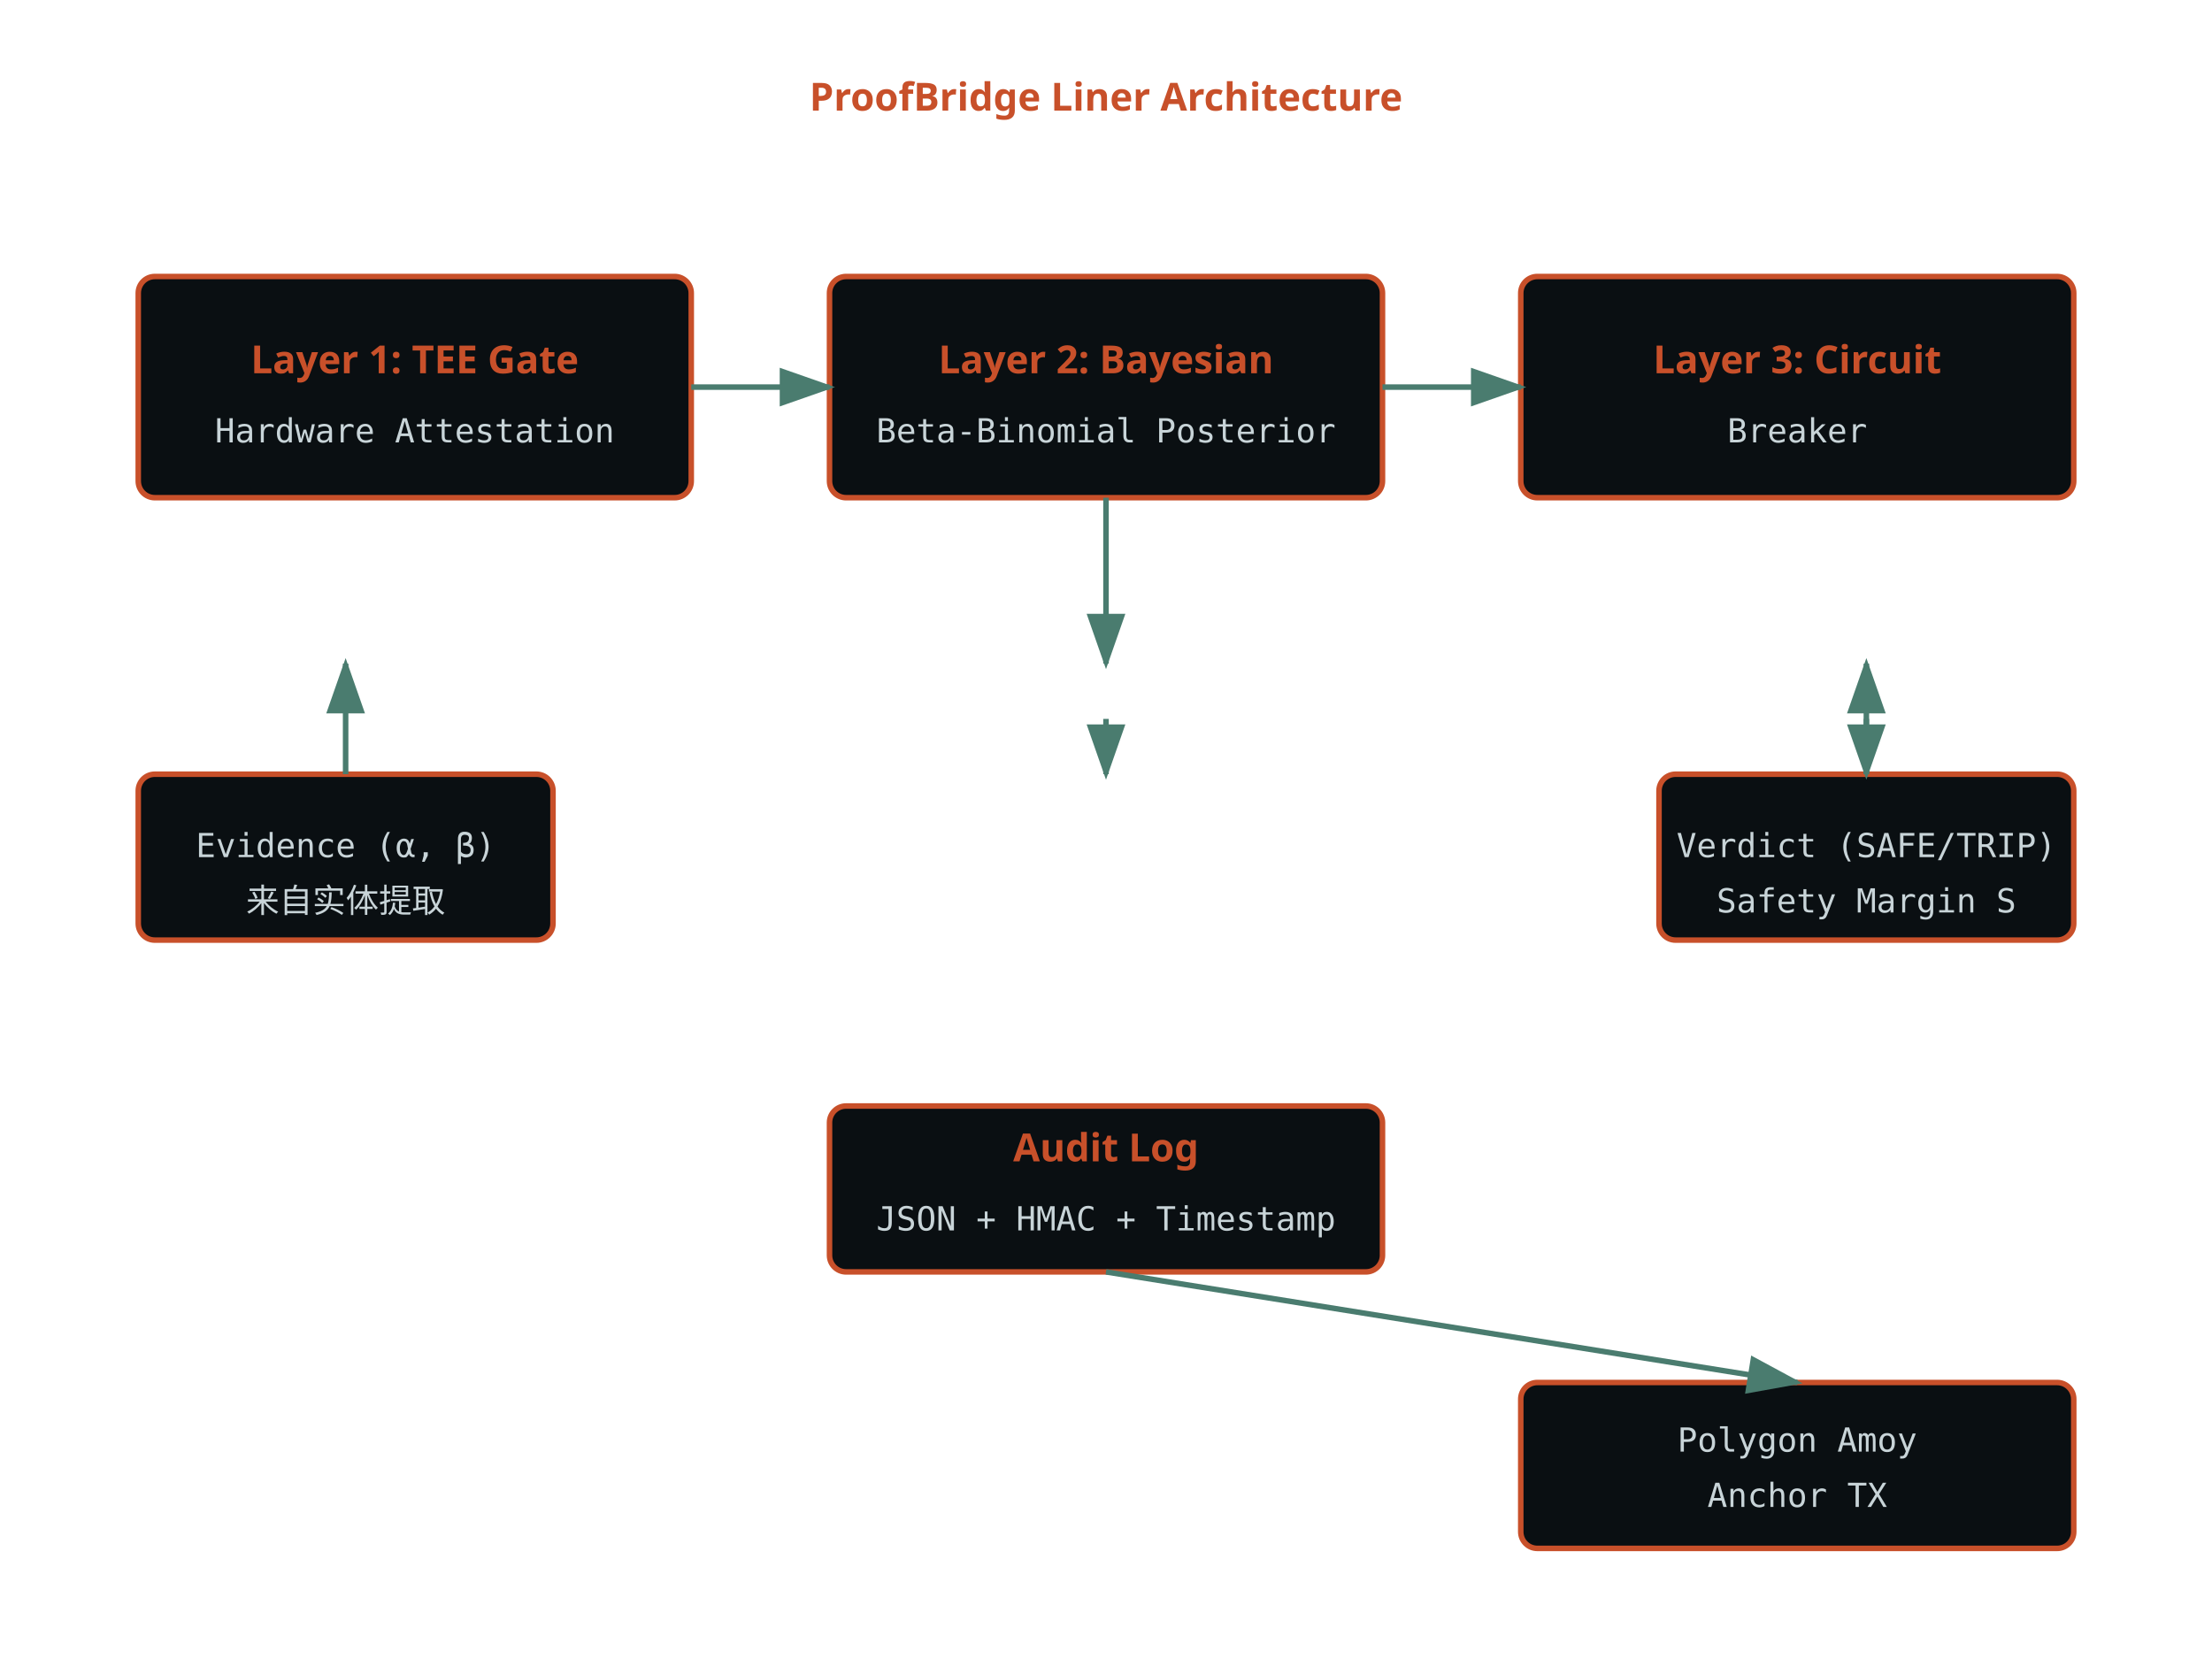
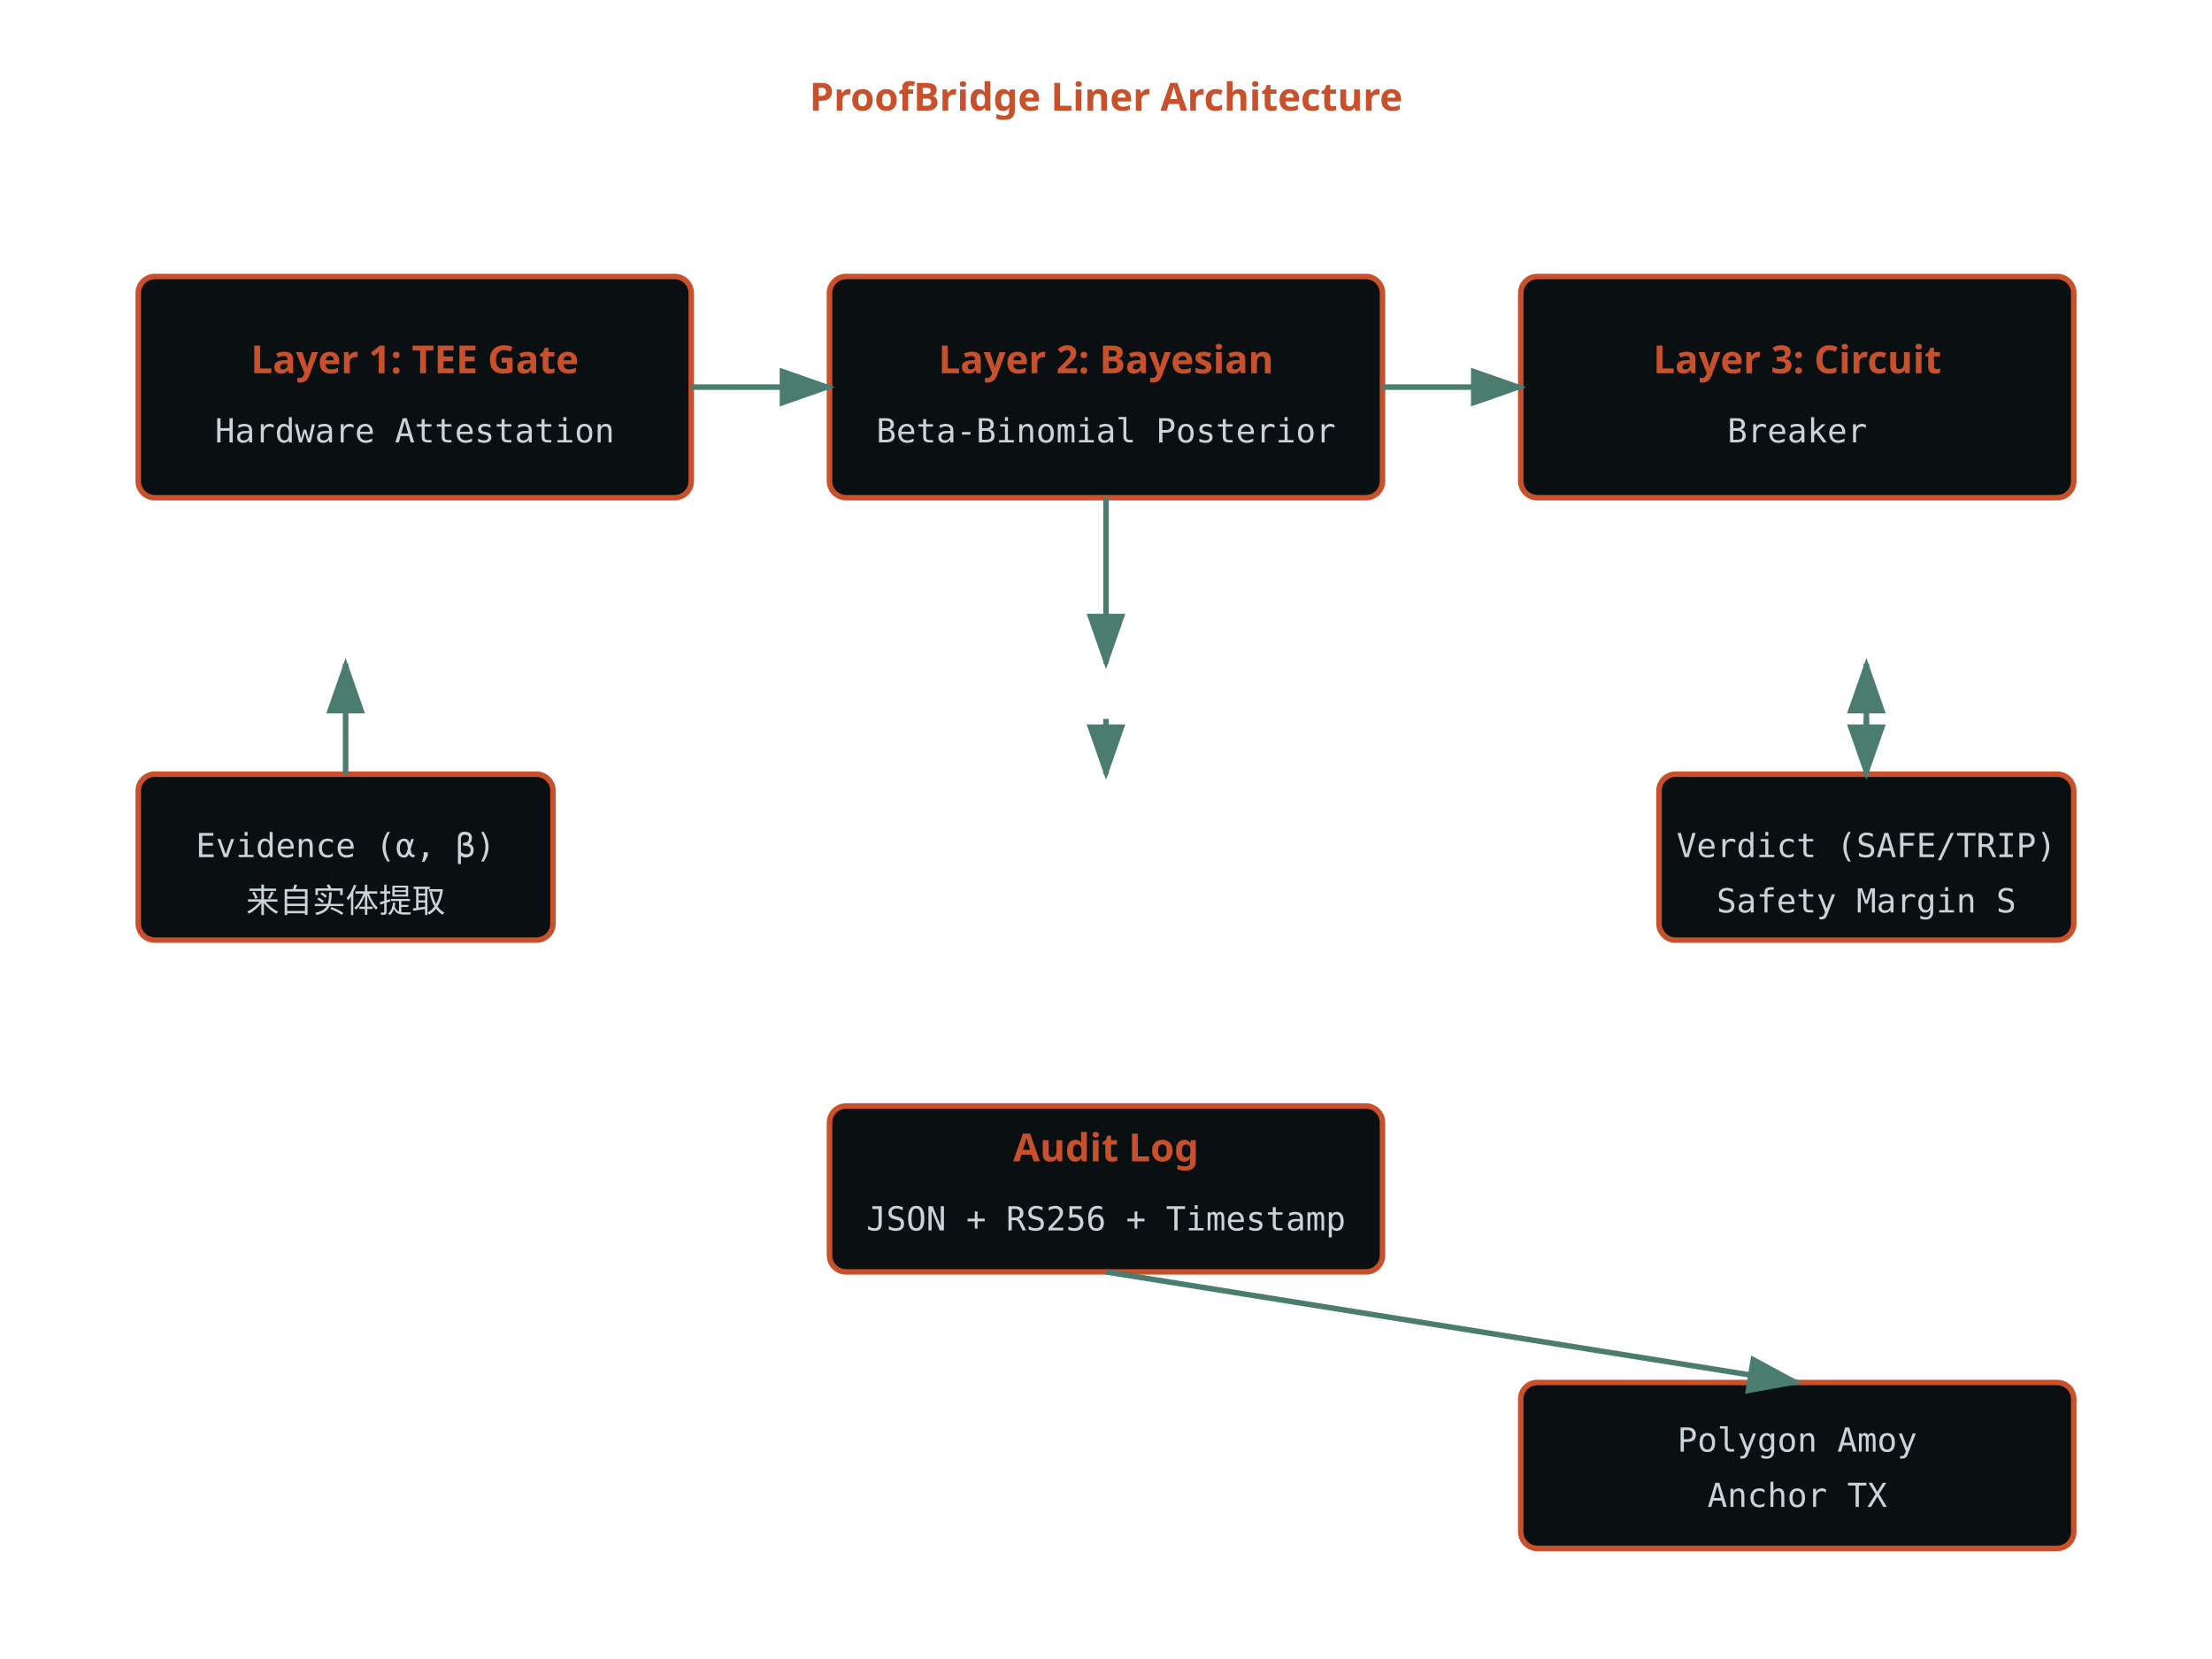
<svg xmlns="http://www.w3.org/2000/svg" viewBox="0 0 800 600" width="800" height="600">
  <defs>
    <style>
      .box { fill: #0A0F12; stroke: #C8502A; stroke-width: 2; rx: 6; }
      .arrow { stroke: #4A7C6F; stroke-width: 2; marker-end: url(#arrowhead); }
      .text { font-family: 'JetBrains Mono', monospace; fill: #C8D4D8; font-size: 12px; }
      .header { font-family: 'Orbitron', sans-serif; fill: #C8502A; font-size: 14px; font-weight: bold; }
    </style>
    <marker id="arrowhead" markerWidth="10" markerHeight="7" refX="9" refY="3.5" orient="auto">
      <polygon points="0 0, 10 3.5, 0 7" fill="#4A7C6F" />
    </marker>
  </defs>
  <text x="400" y="40" class="header" text-anchor="middle">ProofBridge Liner Architecture</text>
  <rect class="box" x="50" y="100" width="200" height="80" />
  <text x="150" y="135" class="header" text-anchor="middle">Layer 1: TEE Gate</text>
  <text x="150" y="160" class="text" text-anchor="middle">Hardware Attestation</text>
  <rect class="box" x="300" y="100" width="200" height="80" />
  <text x="400" y="135" class="header" text-anchor="middle">Layer 2: Bayesian</text>
  <text x="400" y="160" class="text" text-anchor="middle">Beta-Binomial Posterior</text>
  <rect class="box" x="550" y="100" width="200" height="80" />
  <text x="650" y="135" class="header" text-anchor="middle">Layer 3: Circuit</text>
  <text x="650" y="160" class="text" text-anchor="middle">Breaker</text>
  <line class="arrow" x1="250" y1="140" x2="300" y2="140" />
  <line class="arrow" x1="500" y1="140" x2="550" y2="140" />
  <rect class="box" x="50" y="280" width="150" height="60" />
  <text x="125" y="310" class="text" text-anchor="middle">Evidence (α, β)</text>
  <text x="125" y="330" class="text" text-anchor="middle" font-size="10">来自实体提取</text>
  <line class="arrow" x1="125" y1="280" x2="125" y2="240" />
  <rect class="box" x="600" y="280" width="150" height="60" />
  <text x="675" y="310" class="text" text-anchor="middle">Verdict (SAFE/TRIP)</text>
  <text x="675" y="330" class="text" text-anchor="middle" font-size="10">Safety Margin S</text>
  <line class="arrow" x1="675" y1="280" x2="675" y2="240" />
  <rect class="box" x="300" y="400" width="200" height="60" />
  <text x="400" y="420" class="header" text-anchor="middle">Audit Log</text>
-   <text x="400" y="445" class="text" text-anchor="middle">JSON + HMAC + Timestamp</text>
+   <text x="400" y="445" class="text" text-anchor="middle">JSON + RS256 + Timestamp</text>
  <rect class="box" x="550" y="500" width="200" height="60" />
  <text x="650" y="525" class="text" text-anchor="middle">Polygon Amoy</text>
  <text x="650" y="545" class="text" text-anchor="middle">Anchor TX</text>
  <line class="arrow" x1="400" y1="180" x2="400" y2="240" />
  <line class="arrow" x1="400" y1="260" x2="400" y2="280" />
  <line class="arrow" x1="675" y1="260" x2="675" y2="280" />
  <line class="arrow" x1="400" y1="460" x2="650" y2="500" />
</svg>
